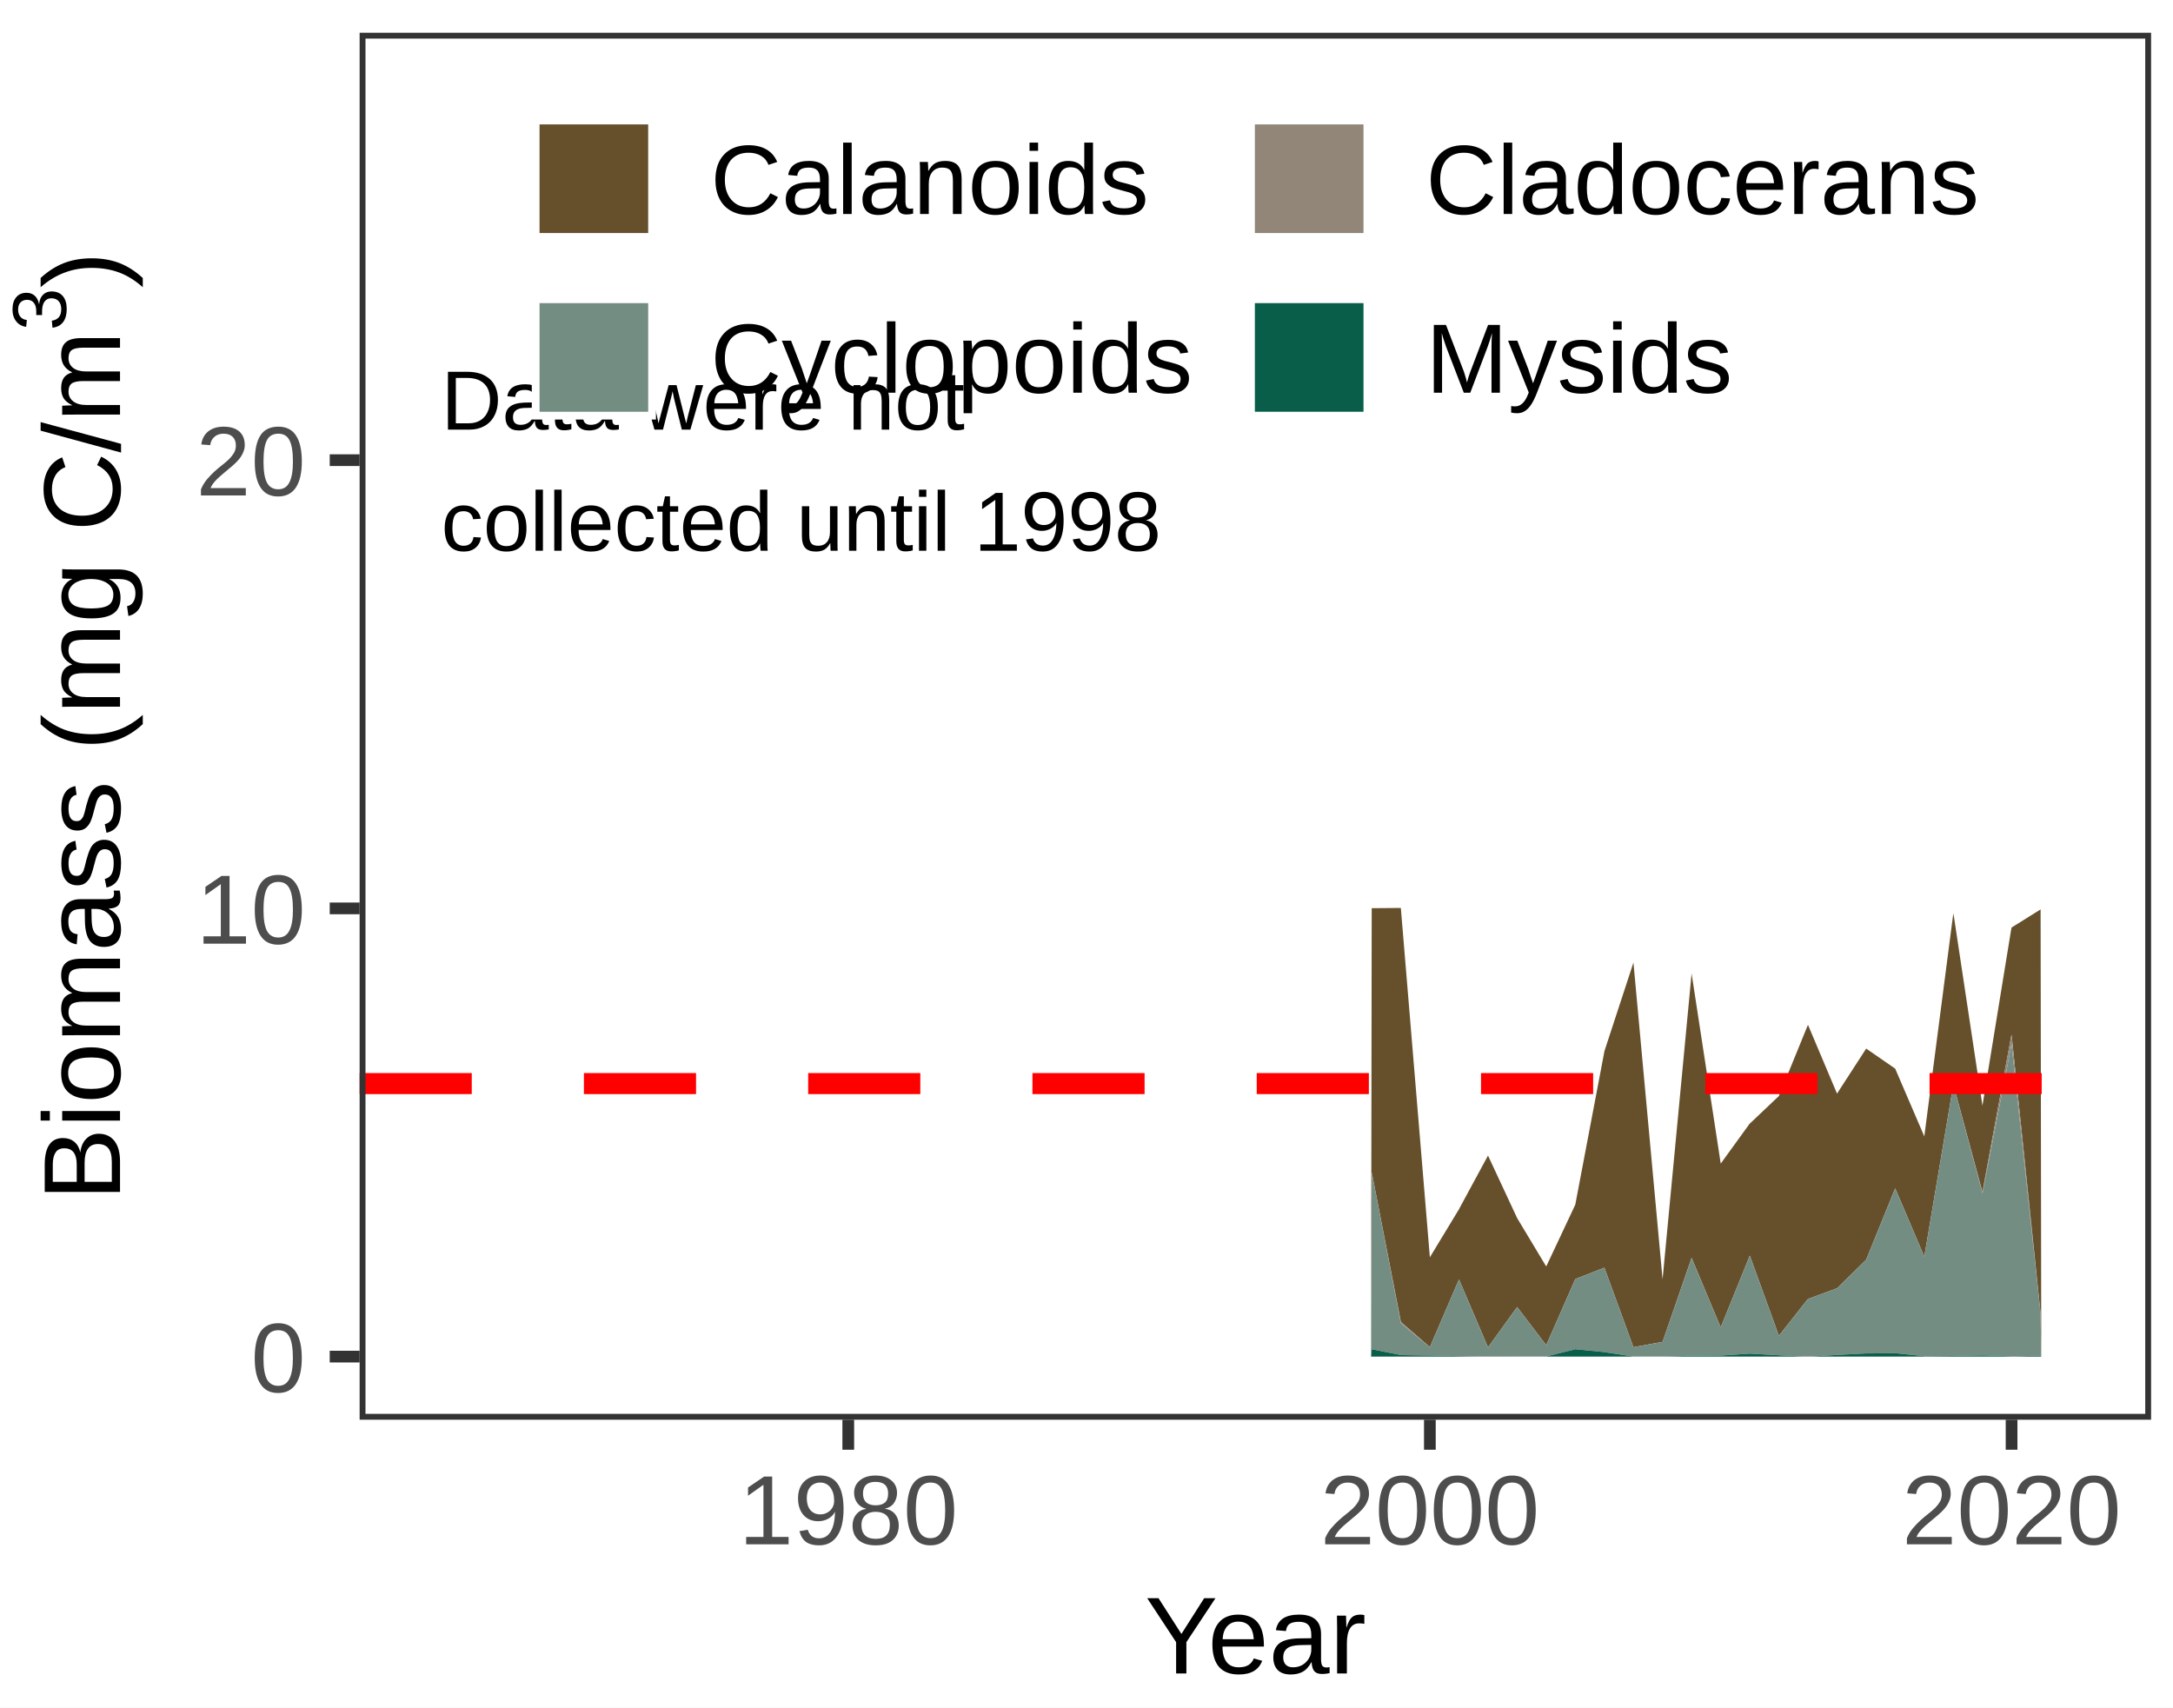
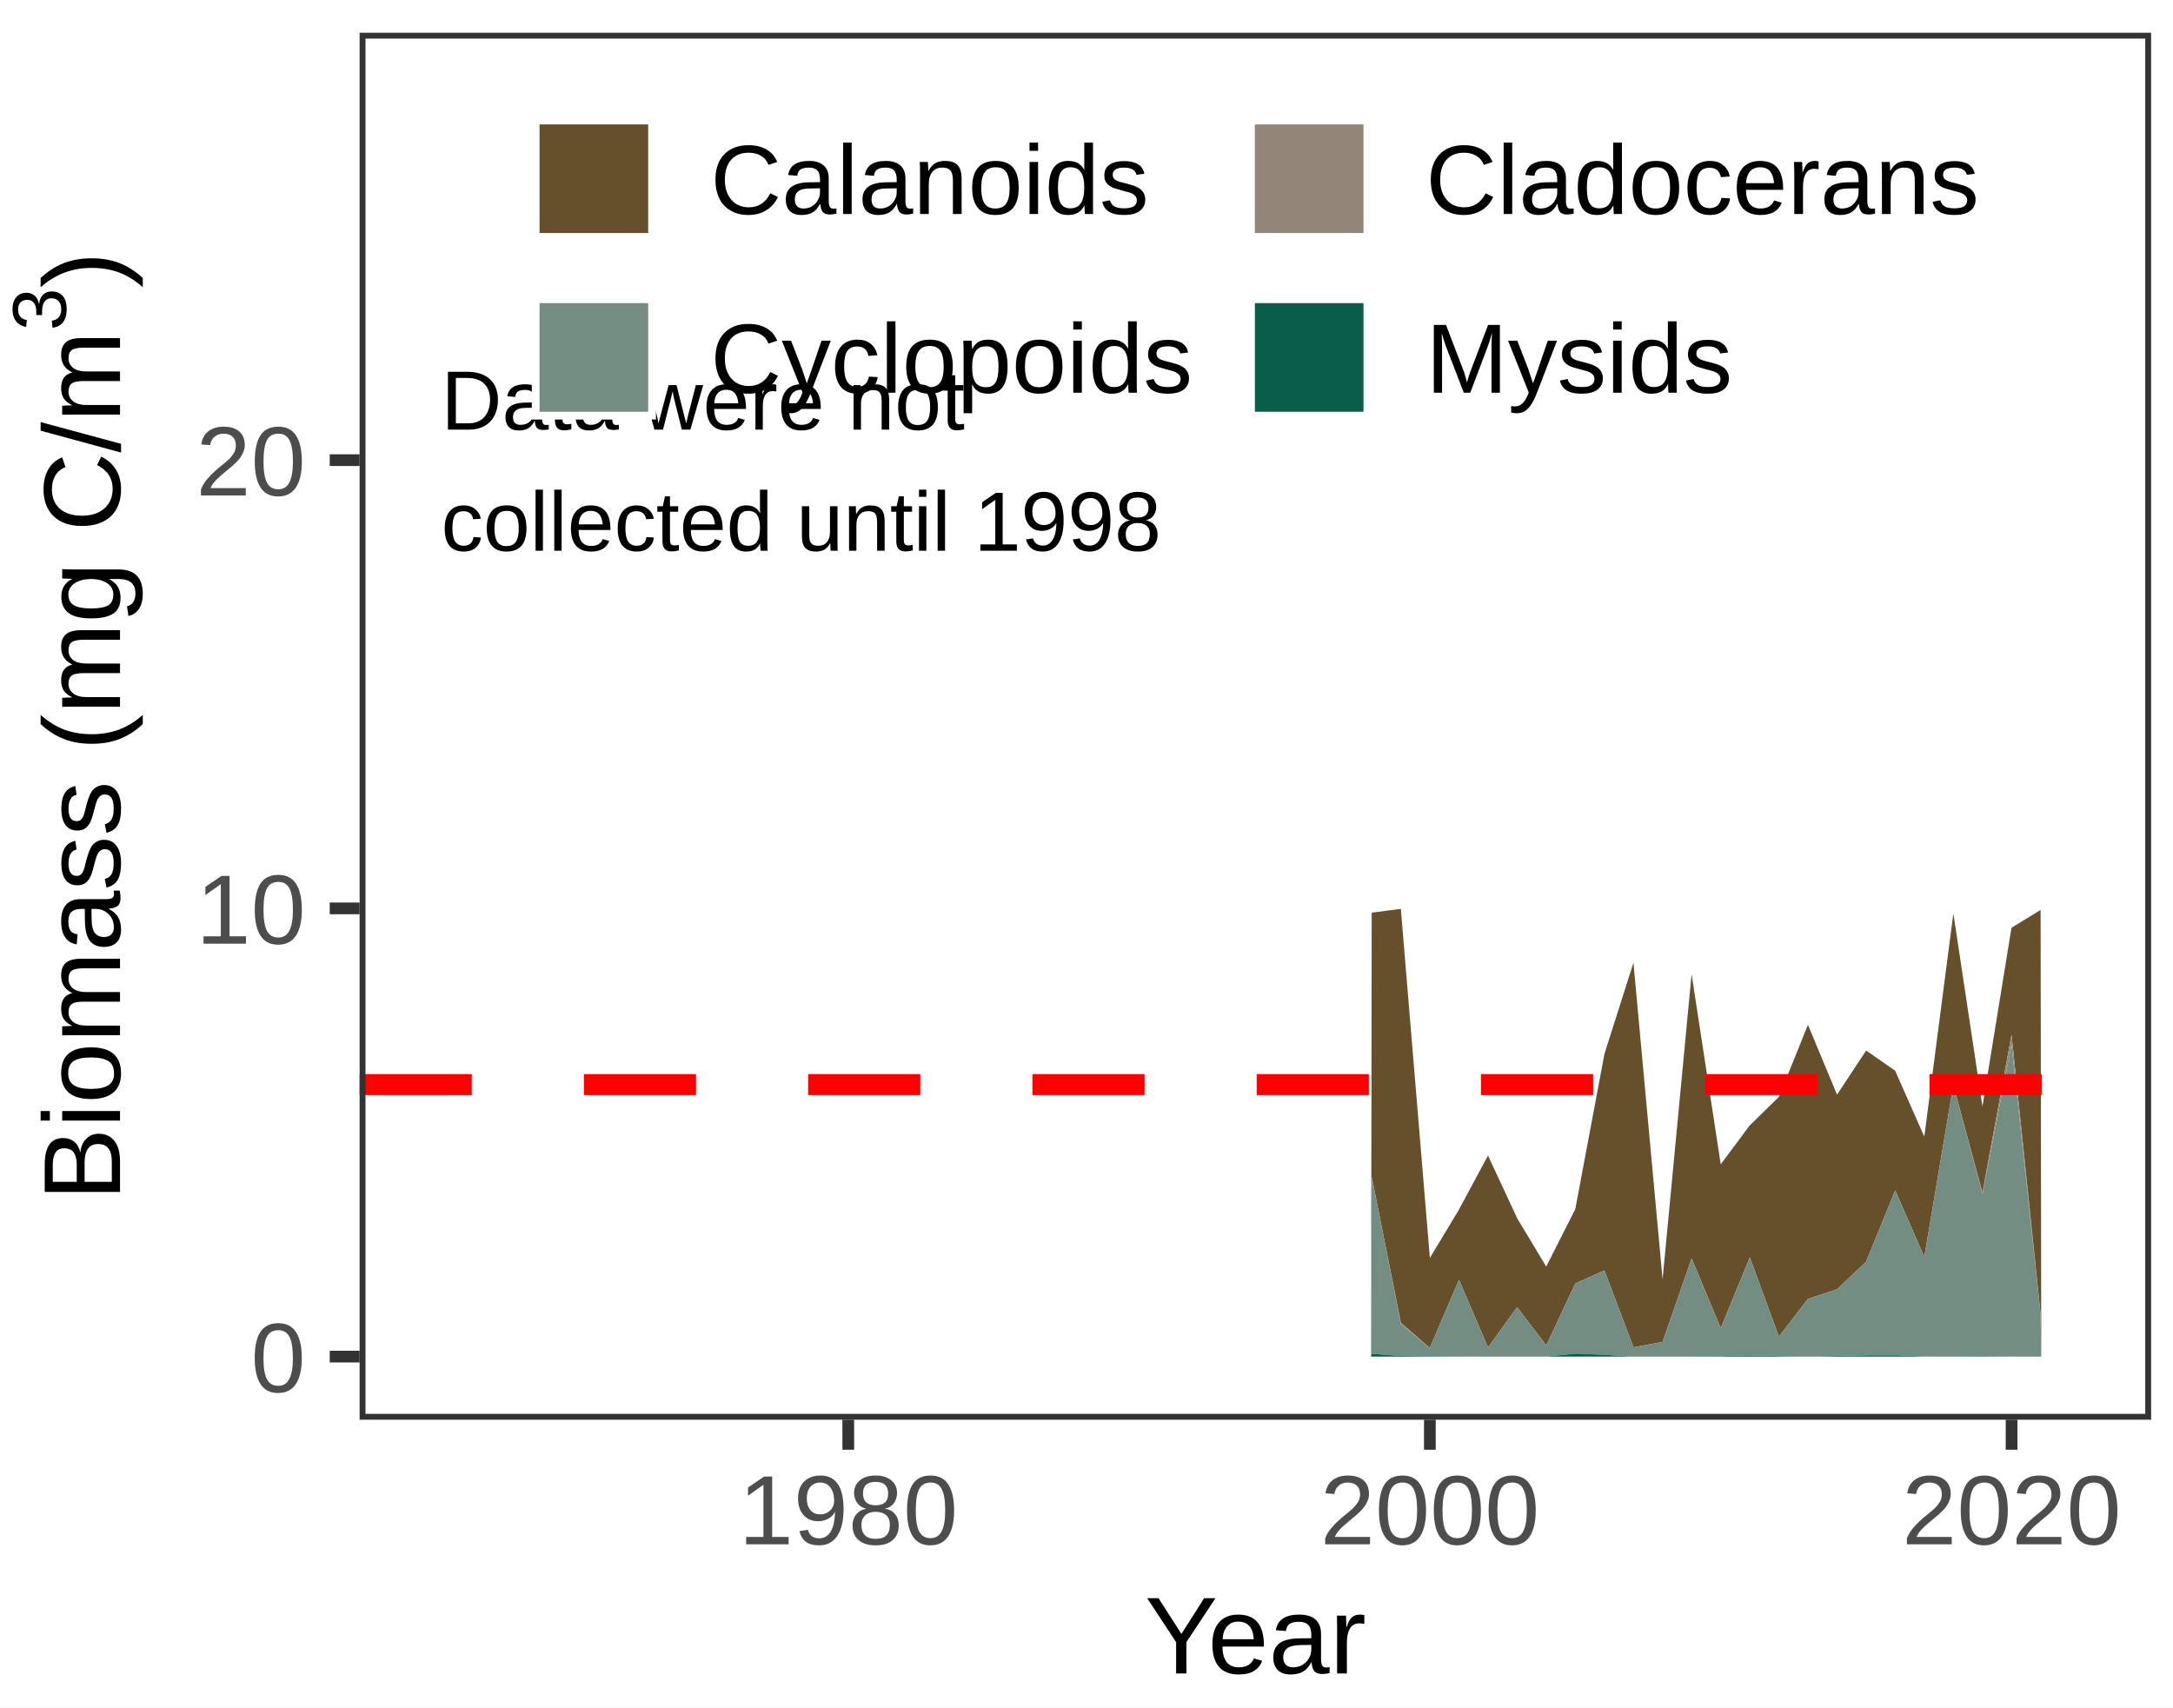
<svg xmlns="http://www.w3.org/2000/svg" class="svglite" width="198.43pt" height="155.91pt" viewBox="0 0 198.43 155.91">
  <defs>
    <style type="text/css">
    .svglite line, .svglite polyline, .svglite polygon, .svglite path, .svglite rect, .svglite circle {
      fill: none;
      stroke: #000000;
      stroke-linecap: round;
      stroke-linejoin: round;
      stroke-miterlimit: 10.00;
    }
    .svglite text {
      white-space: pre;
    }
  </style>
  </defs>
  <rect width="100%" height="100%" style="stroke: none; fill: #FFFFFF;" />
  <defs>
    <clipPath id="cpMC4wMHwxOTguNDN8MC4wMHwxNTUuOTE=">
      <rect x="0.00" y="0.00" width="198.43" height="155.91" />
    </clipPath>
  </defs>
  <g clip-path="url(#cpMC4wMHwxOTguNDN8MC4wMHwxNTUuOTE=)">
    <rect x="0.00" y="0.00" width="198.43" height="155.91" style="stroke-width: 1.07; stroke: #FFFFFF; fill: #FFFFFF;" />
  </g>
  <defs>
    <clipPath id="cpMzIuODR8MTk2LjQzfDIuOTl8MTI5LjY0">
      <rect x="32.84" y="2.99" width="163.59" height="126.65" />
    </clipPath>
  </defs>
  <g clip-path="url(#cpMzIuODR8MTk2LjQzfDIuOTl8MTI5LjY0)">
    <rect x="32.84" y="2.99" width="163.59" height="126.65" style="stroke-width: 1.07; stroke: none; fill: #FFFFFF;" />
-     <polygon points="125.26,82.93 125.32,82.93 127.86,82.91 127.92,82.91 127.98,83.64 130.51,114.08 130.57,114.81 130.63,114.71 133.17,110.52 133.23,110.42 133.29,110.30 135.82,105.63 135.88,105.52 135.94,105.65 138.48,111.10 138.54,111.23 138.60,111.33 141.13,115.54 141.20,115.64 141.26,115.51 143.79,110.13 143.85,110.00 143.91,109.68 146.45,96.31 146.51,95.99 146.57,95.80 149.10,88.08 149.16,87.90 149.22,88.56 151.76,116.17 151.82,116.83 151.88,116.19 154.41,89.53 154.47,88.89 154.53,89.29 157.07,105.86 157.13,106.26 157.19,106.17 159.72,102.68 159.78,102.60 159.85,102.54 162.38,100.14 162.44,100.09 162.50,99.94 165.03,93.74 165.10,93.59 165.16,93.73 167.69,99.72 167.75,99.87 167.81,99.77 170.35,95.85 170.41,95.75 170.47,95.79 173.00,97.54 173.06,97.58 173.12,97.72 175.66,103.63 175.72,103.77 175.78,103.30 178.31,83.86 178.37,83.40 178.44,83.80 180.97,100.56 181.03,100.97 181.09,100.59 183.62,85.07 183.69,84.69 183.75,84.66 186.28,83.08 186.34,83.04 186.40,123.88 186.34,119.96 186.28,119.37 183.75,95.06 183.69,94.48 183.62,94.81 181.09,108.53 181.03,108.86 180.97,108.64 178.44,99.28 178.37,99.05 178.31,99.41 175.78,114.39 175.72,114.76 175.66,114.61 173.12,108.65 173.06,108.51 173.00,108.66 170.47,114.88 170.41,115.03 170.35,115.09 167.81,117.58 167.75,117.64 167.69,117.66 165.16,118.59 165.10,118.61 165.03,118.69 162.50,121.90 162.44,121.98 162.38,121.81 159.85,114.83 159.78,114.66 159.72,114.81 157.19,121.06 157.13,121.21 157.07,121.07 154.53,115.01 154.47,114.86 154.41,115.04 151.88,122.35 151.82,122.53 151.76,122.54 149.22,123.01 149.16,123.02 149.10,122.86 146.57,115.93 146.51,115.76 146.45,115.78 143.91,116.77 143.85,116.79 143.79,116.93 141.26,122.69 141.20,122.83 141.13,122.75 138.60,119.43 138.54,119.35 138.48,119.43 135.94,122.95 135.88,123.04 135.82,122.89 133.29,116.97 133.23,116.83 133.17,116.97 130.63,122.87 130.57,123.02 130.51,122.96 127.98,120.76 127.92,120.71 127.86,120.39 125.32,107.35 125.26,107.04 125.20,123.88 " style="stroke-width: 0.00; stroke: none; stroke-linecap: butt; fill: #664F2B;" />
-     <polyline points="125.26,82.93 125.32,82.93 127.86,82.91 127.92,82.91 127.98,83.64 130.51,114.08 130.57,114.81 130.63,114.71 133.17,110.52 133.23,110.42 133.29,110.30 135.82,105.63 135.88,105.52 135.94,105.65 138.48,111.10 138.54,111.23 138.60,111.33 141.13,115.54 141.20,115.64 141.26,115.51 143.79,110.13 143.85,110.00 143.91,109.68 146.45,96.31 146.51,95.99 146.57,95.80 149.10,88.08 149.16,87.90 149.22,88.56 151.76,116.17 151.82,116.83 151.88,116.19 154.41,89.53 154.47,88.89 154.53,89.29 157.07,105.86 157.13,106.26 157.19,106.17 159.72,102.68 159.78,102.60 159.85,102.54 162.38,100.14 162.44,100.09 162.50,99.94 165.03,93.74 165.10,93.59 165.16,93.73 167.69,99.72 167.75,99.87 167.81,99.77 170.35,95.85 170.41,95.75 170.47,95.79 173.00,97.54 173.06,97.58 173.12,97.72 175.66,103.63 175.72,103.77 175.78,103.30 178.31,83.86 178.37,83.40 178.44,83.80 180.97,100.56 181.03,100.97 181.09,100.59 183.62,85.07 183.69,84.69 183.75,84.66 186.28,83.08 186.34,83.04 " style="stroke-width: 1.07; stroke: none; stroke-linecap: butt;" />
-     <polygon points="125.26,107.04 125.32,107.35 127.86,120.39 127.92,120.71 127.98,120.76 130.51,122.96 130.57,123.02 130.63,122.87 133.17,116.97 133.23,116.83 133.29,116.97 135.82,122.89 135.88,123.04 135.94,122.95 138.48,119.43 138.54,119.35 138.60,119.43 141.13,122.75 141.20,122.83 141.26,122.69 143.79,116.93 143.85,116.79 143.91,116.77 146.45,115.78 146.51,115.76 146.57,115.93 149.10,122.86 149.16,123.02 149.22,123.01 151.76,122.54 151.82,122.53 151.88,122.35 154.41,115.04 154.47,114.86 154.53,115.01 157.07,121.07 157.13,121.21 157.19,121.06 159.72,114.81 159.78,114.66 159.85,114.83 162.38,121.81 162.44,121.98 162.50,121.90 165.03,118.69 165.10,118.61 165.16,118.59 167.69,117.66 167.75,117.64 167.81,117.58 170.35,115.09 170.41,115.03 170.47,114.88 173.00,108.66 173.06,108.51 173.12,108.65 175.66,114.61 175.72,114.76 175.78,114.39 178.31,99.41 178.37,99.05 178.44,99.28 180.97,108.64 181.03,108.86 181.09,108.53 183.62,94.81 183.69,94.48 183.75,95.06 186.28,119.37 186.34,119.96 186.40,123.88 186.34,119.96 186.28,119.39 183.75,95.94 183.69,95.38 183.62,95.69 181.09,108.66 181.03,108.97 180.97,108.74 178.44,99.29 178.37,99.06 178.31,99.42 175.78,114.39 175.72,114.76 175.66,114.61 173.12,108.66 173.06,108.52 173.00,108.67 170.47,114.88 170.41,115.03 170.35,115.09 167.81,117.58 167.75,117.64 167.69,117.66 165.16,118.59 165.10,118.61 165.03,118.69 162.50,121.90 162.44,121.98 162.38,121.81 159.85,114.83 159.78,114.66 159.72,114.81 157.19,121.06 157.13,121.21 157.07,121.07 154.53,115.03 154.47,114.88 154.41,115.06 151.88,122.35 151.82,122.53 151.76,122.54 149.22,123.01 149.16,123.03 149.10,122.86 146.57,115.93 146.51,115.76 146.45,115.78 143.91,116.77 143.85,116.79 143.79,116.93 141.26,122.69 141.20,122.83 141.13,122.75 138.60,119.43 138.54,119.35 138.48,119.43 135.94,122.95 135.88,123.04 135.82,122.89 133.29,116.97 133.23,116.83 133.17,116.97 130.63,122.87 130.57,123.02 130.51,122.97 127.98,120.87 127.92,120.82 127.86,120.51 125.32,107.35 125.26,107.04 125.20,123.88 " style="stroke-width: 0.00; stroke: none; stroke-linecap: butt; fill: #928678;" />
-     <polyline points="125.26,107.04 125.32,107.35 127.86,120.39 127.92,120.71 127.98,120.76 130.51,122.96 130.57,123.02 130.63,122.87 133.17,116.97 133.23,116.83 133.29,116.97 135.82,122.89 135.88,123.04 135.94,122.95 138.48,119.43 138.54,119.35 138.60,119.43 141.13,122.75 141.20,122.83 141.26,122.69 143.79,116.93 143.85,116.79 143.91,116.77 146.45,115.78 146.51,115.76 146.57,115.93 149.10,122.86 149.16,123.02 149.22,123.01 151.76,122.54 151.82,122.53 151.88,122.35 154.41,115.04 154.47,114.86 154.53,115.01 157.07,121.07 157.13,121.21 157.19,121.06 159.72,114.81 159.78,114.66 159.85,114.83 162.38,121.81 162.44,121.98 162.50,121.90 165.03,118.69 165.10,118.61 165.16,118.59 167.69,117.66 167.75,117.64 167.81,117.58 170.35,115.09 170.41,115.03 170.47,114.88 173.00,108.66 173.06,108.51 173.12,108.65 175.66,114.61 175.72,114.76 175.78,114.39 178.31,99.41 178.37,99.05 178.44,99.28 180.97,108.64 181.03,108.86 181.09,108.53 183.62,94.81 183.69,94.48 183.75,95.06 186.28,119.37 186.34,119.96 " style="stroke-width: 1.07; stroke: none; stroke-linecap: butt;" />
-     <polygon points="125.26,107.04 125.32,107.35 127.86,120.51 127.92,120.82 127.98,120.87 130.51,122.97 130.57,123.02 130.63,122.87 133.17,116.97 133.23,116.83 133.29,116.97 135.82,122.89 135.88,123.04 135.94,122.95 138.48,119.43 138.54,119.35 138.60,119.43 141.13,122.75 141.20,122.83 141.26,122.69 143.79,116.93 143.85,116.79 143.91,116.77 146.45,115.78 146.51,115.76 146.57,115.93 149.10,122.86 149.16,123.03 149.22,123.01 151.76,122.54 151.82,122.53 151.88,122.35 154.41,115.06 154.47,114.88 154.53,115.03 157.07,121.07 157.13,121.21 157.19,121.06 159.72,114.81 159.78,114.66 159.85,114.83 162.38,121.81 162.44,121.98 162.50,121.90 165.03,118.69 165.10,118.61 165.16,118.59 167.69,117.66 167.75,117.64 167.81,117.58 170.35,115.09 170.41,115.03 170.47,114.88 173.00,108.67 173.06,108.52 173.12,108.66 175.66,114.61 175.72,114.76 175.78,114.39 178.31,99.42 178.37,99.06 178.44,99.29 180.97,108.74 181.03,108.97 181.09,108.66 183.62,95.69 183.69,95.38 183.75,95.94 186.28,119.39 186.34,119.96 186.40,123.88 186.34,123.80 186.28,123.80 183.75,123.85 183.69,123.85 183.62,123.84 181.09,123.77 181.03,123.77 180.97,123.77 178.44,123.82 178.37,123.82 178.31,123.82 175.78,123.84 175.72,123.84 175.66,123.83 173.12,123.57 173.06,123.57 173.00,123.57 170.47,123.59 170.41,123.59 170.35,123.59 167.81,123.72 167.75,123.73 167.69,123.73 165.16,123.88 165.10,123.88 165.03,123.88 162.50,123.76 162.44,123.76 162.38,123.75 159.85,123.61 159.78,123.61 159.72,123.61 157.19,123.78 157.13,123.78 157.07,123.78 154.53,123.80 154.47,123.80 154.41,123.80 151.88,123.87 151.82,123.87 151.76,123.87 149.22,123.87 149.16,123.87 149.10,123.86 146.57,123.48 146.51,123.47 146.45,123.46 143.91,123.21 143.85,123.20 143.79,123.22 141.26,123.85 141.20,123.87 141.13,123.87 138.60,123.87 138.54,123.87 138.48,123.87 135.94,123.88 135.88,123.88 135.82,123.88 133.29,123.83 133.23,123.83 133.17,123.83 130.63,123.78 130.57,123.78 130.51,123.78 127.98,123.74 127.92,123.73 127.86,123.72 125.32,123.22 125.26,123.21 125.20,123.88 " style="stroke-width: 0.00; stroke: none; stroke-linecap: butt; fill: #748D83;" />
-     <polyline points="125.26,107.04 125.32,107.35 127.86,120.51 127.92,120.82 127.98,120.87 130.51,122.97 130.57,123.02 130.63,122.87 133.17,116.97 133.23,116.83 133.29,116.97 135.82,122.89 135.88,123.04 135.94,122.95 138.48,119.43 138.54,119.35 138.60,119.43 141.13,122.75 141.20,122.83 141.26,122.69 143.79,116.93 143.85,116.79 143.91,116.77 146.45,115.78 146.51,115.76 146.57,115.93 149.10,122.86 149.16,123.03 149.22,123.01 151.76,122.54 151.82,122.53 151.88,122.35 154.41,115.06 154.47,114.88 154.53,115.03 157.07,121.07 157.13,121.21 157.19,121.06 159.72,114.81 159.78,114.66 159.85,114.83 162.38,121.81 162.44,121.98 162.50,121.90 165.03,118.69 165.10,118.61 165.16,118.59 167.69,117.66 167.75,117.64 167.81,117.58 170.35,115.09 170.41,115.03 170.47,114.88 173.00,108.67 173.06,108.52 173.12,108.66 175.66,114.61 175.72,114.76 175.78,114.39 178.31,99.42 178.37,99.06 178.44,99.29 180.97,108.74 181.03,108.97 181.09,108.66 183.62,95.69 183.69,95.38 183.75,95.94 186.28,119.39 186.34,119.96 " style="stroke-width: 1.07; stroke: none; stroke-linecap: butt;" />
-     <polygon points="125.26,123.21 125.32,123.22 127.86,123.72 127.92,123.73 127.98,123.74 130.51,123.78 130.57,123.78 130.63,123.78 133.17,123.83 133.23,123.83 133.29,123.83 135.82,123.88 135.88,123.88 135.94,123.88 138.48,123.87 138.54,123.87 138.60,123.87 141.13,123.87 141.20,123.87 141.26,123.85 143.79,123.22 143.85,123.20 143.91,123.21 146.45,123.46 146.51,123.47 146.57,123.48 149.10,123.86 149.16,123.87 149.22,123.87 151.76,123.87 151.82,123.87 151.88,123.87 154.41,123.80 154.47,123.80 154.53,123.80 157.07,123.78 157.13,123.78 157.19,123.78 159.72,123.61 159.78,123.61 159.85,123.61 162.38,123.75 162.44,123.76 162.50,123.76 165.03,123.88 165.10,123.88 165.16,123.88 167.69,123.73 167.75,123.73 167.81,123.72 170.35,123.59 170.41,123.59 170.47,123.59 173.00,123.57 173.06,123.57 173.12,123.57 175.66,123.83 175.72,123.84 175.78,123.84 178.31,123.82 178.37,123.82 178.44,123.82 180.97,123.77 181.03,123.77 181.09,123.77 183.62,123.84 183.69,123.85 183.75,123.85 186.28,123.80 186.34,123.80 186.40,123.88 186.34,123.88 186.28,123.88 183.75,123.88 183.69,123.88 183.62,123.88 181.09,123.88 181.03,123.88 180.97,123.88 178.44,123.88 178.37,123.88 178.31,123.88 175.78,123.88 175.72,123.88 175.66,123.88 173.12,123.88 173.06,123.88 173.00,123.88 170.47,123.88 170.41,123.88 170.35,123.88 167.81,123.88 167.75,123.88 167.69,123.88 165.16,123.88 165.10,123.88 165.03,123.88 162.50,123.88 162.44,123.88 162.38,123.88 159.85,123.88 159.78,123.88 159.72,123.88 157.19,123.88 157.13,123.88 157.07,123.88 154.53,123.88 154.47,123.88 154.41,123.88 151.88,123.88 151.82,123.88 151.76,123.88 149.22,123.88 149.16,123.88 149.10,123.88 146.57,123.88 146.51,123.88 146.45,123.88 143.91,123.88 143.85,123.88 143.79,123.88 141.26,123.88 141.20,123.88 141.13,123.88 138.60,123.88 138.54,123.88 138.48,123.88 135.94,123.88 135.88,123.88 135.82,123.88 133.29,123.88 133.23,123.88 133.17,123.88 130.63,123.88 130.57,123.88 130.51,123.88 127.98,123.88 127.92,123.88 127.86,123.88 125.32,123.88 125.26,123.88 125.20,123.88 " style="stroke-width: 0.00; stroke: none; stroke-linecap: butt; fill: #095E49;" />
-     <polyline points="125.26,123.21 125.32,123.22 127.86,123.72 127.92,123.73 127.98,123.74 130.51,123.78 130.57,123.78 130.63,123.78 133.17,123.83 133.23,123.83 133.29,123.83 135.82,123.88 135.88,123.88 135.94,123.88 138.48,123.87 138.54,123.87 138.60,123.87 141.13,123.87 141.20,123.87 141.26,123.85 143.79,123.22 143.85,123.20 143.91,123.21 146.45,123.46 146.51,123.47 146.57,123.48 149.10,123.86 149.16,123.87 149.22,123.87 151.76,123.87 151.82,123.87 151.88,123.87 154.41,123.80 154.47,123.80 154.53,123.80 157.07,123.78 157.13,123.78 157.19,123.78 159.72,123.61 159.78,123.61 159.85,123.61 162.38,123.75 162.44,123.76 162.50,123.76 165.03,123.88 165.10,123.88 165.16,123.88 167.69,123.73 167.75,123.73 167.81,123.72 170.35,123.59 170.41,123.59 170.47,123.59 173.00,123.57 173.06,123.57 173.12,123.57 175.66,123.83 175.72,123.84 175.78,123.84 178.31,123.82 178.37,123.82 178.44,123.82 180.97,123.77 181.03,123.77 181.09,123.77 183.62,123.84 183.69,123.85 183.75,123.85 186.28,123.80 186.34,123.80 " style="stroke-width: 1.07; stroke: none; stroke-linecap: butt;" />
-     <line x1="32.84" y1="98.95" x2="196.43" y2="98.95" style="stroke-width: 1.92; stroke: #FF0000; stroke-dasharray: 10.24,10.24; stroke-linecap: butt;" />
+     <polygon points="125.26,83.34 125.32,83.33 127.86,83.00 127.92,83.00 127.98,83.73 130.51,114.14 130.57,114.88 130.63,114.77 133.17,110.55 133.23,110.45 133.29,110.33 135.82,105.63 135.88,105.52 135.94,105.65 138.48,111.11 138.54,111.24 138.60,111.34 141.13,115.55 141.20,115.65 141.26,115.53 143.79,110.53 143.85,110.41 143.91,110.09 146.45,96.57 146.51,96.24 146.57,96.05 149.10,88.10 149.16,87.90 149.22,88.57 151.76,116.17 151.82,116.84 151.88,116.20 154.41,89.58 154.47,88.94 154.53,89.34 157.07,105.92 157.13,106.32 157.19,106.24 159.72,102.84 159.78,102.76 159.85,102.70 162.38,100.22 162.44,100.16 162.50,100.01 165.03,93.74 165.10,93.59 165.16,93.74 167.69,99.81 167.75,99.96 167.81,99.87 170.35,96.02 170.41,95.93 170.47,95.97 173.00,97.73 173.06,97.77 173.12,97.91 175.66,103.66 175.72,103.79 175.78,103.33 178.31,83.90 178.37,83.43 178.44,83.84 180.97,100.63 181.03,101.04 181.09,100.66 183.62,85.09 183.69,84.72 183.75,84.68 186.28,83.13 186.34,83.10 186.40,123.88 186.34,120.01 186.28,119.42 183.75,95.09 183.69,94.50 183.62,94.83 181.09,108.60 181.03,108.93 180.97,108.71 178.44,99.32 178.37,99.09 178.31,99.45 175.78,114.42 175.72,114.78 175.66,114.64 173.12,108.84 173.06,108.70 173.00,108.85 170.47,115.06 170.41,115.21 170.35,115.27 167.81,117.67 167.75,117.73 167.69,117.75 165.16,118.59 165.10,118.61 165.03,118.69 162.50,121.98 162.44,122.05 162.38,121.89 159.85,114.99 159.78,114.83 159.72,114.98 157.19,121.13 157.13,121.28 157.07,121.13 154.53,115.06 154.47,114.91 154.41,115.09 151.88,122.36 151.82,122.54 151.76,122.55 149.22,123.02 149.16,123.03 149.10,122.87 146.57,116.17 146.51,116.01 146.45,116.04 143.91,117.17 143.85,117.20 143.79,117.33 141.26,122.72 141.20,122.84 141.13,122.76 138.60,119.44 138.54,119.36 138.48,119.44 135.94,122.95 135.88,123.04 135.82,122.90 133.29,117.00 133.23,116.86 133.17,117.00 130.63,122.93 130.57,123.08 130.51,123.03 127.98,120.85 127.92,120.80 127.86,120.49 125.32,107.75 125.26,107.44 125.20,123.88 " style="stroke-width: 0.00; stroke: none; stroke-linecap: butt; fill: #664F2B;" />
+     <polyline points="125.26,83.34 125.32,83.33 127.86,83.00 127.92,83.00 127.98,83.73 130.51,114.14 130.57,114.88 130.63,114.77 133.17,110.55 133.23,110.45 133.29,110.33 135.82,105.63 135.88,105.52 135.94,105.65 138.48,111.11 138.54,111.24 138.60,111.34 141.13,115.55 141.20,115.65 141.26,115.53 143.79,110.53 143.85,110.41 143.91,110.09 146.45,96.57 146.51,96.24 146.57,96.05 149.10,88.10 149.16,87.90 149.22,88.57 151.76,116.17 151.82,116.84 151.88,116.20 154.41,89.58 154.47,88.94 154.53,89.34 157.07,105.92 157.13,106.32 157.19,106.24 159.72,102.84 159.78,102.76 159.85,102.70 162.38,100.22 162.44,100.16 162.50,100.01 165.03,93.74 165.10,93.59 165.16,93.74 167.69,99.81 167.75,99.96 167.81,99.87 170.35,96.02 170.41,95.93 170.47,95.97 173.00,97.73 173.06,97.77 173.12,97.91 175.66,103.66 175.72,103.79 175.78,103.33 178.31,83.90 178.37,83.43 178.44,83.84 180.97,100.63 181.03,101.04 181.09,100.66 183.62,85.09 183.69,84.72 183.75,84.68 186.28,83.13 186.34,83.10 " style="stroke-width: 1.07; stroke: none; stroke-linecap: butt;" />
+     <polygon points="125.26,107.44 125.32,107.75 127.86,120.49 127.92,120.80 127.98,120.85 130.51,123.03 130.57,123.08 130.63,122.93 133.17,117.00 133.23,116.86 133.29,117.00 135.82,122.90 135.88,123.04 135.94,122.95 138.48,119.44 138.54,119.36 138.60,119.44 141.13,122.76 141.20,122.84 141.26,122.72 143.79,117.33 143.85,117.20 143.91,117.17 146.45,116.04 146.51,116.01 146.57,116.17 149.10,122.87 149.16,123.03 149.22,123.02 151.76,122.55 151.82,122.54 151.88,122.36 154.41,115.09 154.47,114.91 154.53,115.06 157.07,121.13 157.13,121.28 157.19,121.13 159.72,114.98 159.78,114.83 159.85,114.99 162.38,121.89 162.44,122.05 162.50,121.98 165.03,118.69 165.10,118.61 165.16,118.59 167.69,117.75 167.75,117.73 167.81,117.67 170.35,115.27 170.41,115.21 170.47,115.06 173.00,108.85 173.06,108.70 173.12,108.84 175.66,114.64 175.72,114.78 175.78,114.42 178.31,99.45 178.37,99.09 178.44,99.32 180.97,108.71 181.03,108.93 181.09,108.60 183.62,94.83 183.69,94.50 183.75,95.09 186.28,119.42 186.34,120.01 186.40,123.88 186.34,120.01 186.28,119.44 183.75,95.96 183.69,95.40 183.62,95.71 181.09,108.72 181.03,109.04 180.97,108.81 178.44,99.33 178.37,99.10 178.31,99.46 175.78,114.42 175.72,114.78 175.66,114.64 173.12,108.85 173.06,108.71 173.00,108.86 170.47,115.06 170.41,115.21 170.35,115.27 167.81,117.67 167.75,117.73 167.69,117.75 165.16,118.59 165.10,118.61 165.03,118.69 162.50,121.98 162.44,122.05 162.38,121.89 159.85,114.99 159.78,114.83 159.72,114.98 157.19,121.13 157.13,121.28 157.07,121.13 154.53,115.08 154.47,114.93 154.41,115.11 151.88,122.36 151.82,122.54 151.76,122.55 149.22,123.02 149.16,123.03 149.10,122.87 146.57,116.17 146.51,116.01 146.45,116.04 143.91,117.17 143.85,117.20 143.79,117.33 141.26,122.72 141.20,122.84 141.13,122.76 138.60,119.44 138.54,119.36 138.48,119.44 135.94,122.95 135.88,123.04 135.82,122.90 133.29,117.00 133.23,116.86 133.17,117.00 130.63,122.93 130.57,123.08 130.51,123.03 127.98,120.96 127.92,120.91 127.86,120.60 125.32,107.75 125.26,107.44 125.20,123.88 " style="stroke-width: 0.00; stroke: none; stroke-linecap: butt; fill: #928678;" />
+     <polyline points="125.26,107.44 125.32,107.75 127.86,120.49 127.92,120.80 127.98,120.85 130.51,123.03 130.57,123.08 130.63,122.93 133.17,117.00 133.23,116.86 133.29,117.00 135.82,122.90 135.88,123.04 135.94,122.95 138.48,119.44 138.54,119.36 138.60,119.44 141.13,122.76 141.20,122.84 141.26,122.72 143.79,117.33 143.85,117.20 143.91,117.17 146.45,116.04 146.51,116.01 146.57,116.17 149.10,122.87 149.16,123.03 149.22,123.02 151.76,122.55 151.82,122.54 151.88,122.36 154.41,115.09 154.47,114.91 154.53,115.06 157.07,121.13 157.13,121.28 157.19,121.13 159.72,114.98 159.78,114.83 159.85,114.99 162.38,121.89 162.44,122.05 162.50,121.98 165.03,118.69 165.10,118.61 165.16,118.59 167.69,117.75 167.75,117.73 167.81,117.67 170.35,115.27 170.41,115.21 170.47,115.06 173.00,108.85 173.06,108.70 173.12,108.84 175.66,114.64 175.72,114.78 175.78,114.42 178.31,99.45 178.37,99.09 178.44,99.32 180.97,108.71 181.03,108.93 181.09,108.60 183.62,94.83 183.69,94.50 183.75,95.09 186.28,119.42 186.34,120.01 " style="stroke-width: 1.07; stroke: none; stroke-linecap: butt;" />
+     <polygon points="125.26,107.44 125.32,107.75 127.86,120.60 127.92,120.91 127.98,120.96 130.51,123.03 130.57,123.08 130.63,122.93 133.17,117.00 133.23,116.86 133.29,117.00 135.82,122.90 135.88,123.04 135.94,122.95 138.48,119.44 138.54,119.36 138.60,119.44 141.13,122.76 141.20,122.84 141.26,122.72 143.79,117.33 143.85,117.20 143.91,117.17 146.45,116.04 146.51,116.01 146.57,116.17 149.10,122.87 149.16,123.03 149.22,123.02 151.76,122.55 151.82,122.54 151.88,122.36 154.41,115.11 154.47,114.93 154.53,115.08 157.07,121.13 157.13,121.28 157.19,121.13 159.72,114.98 159.78,114.83 159.85,114.99 162.38,121.89 162.44,122.05 162.50,121.98 165.03,118.69 165.10,118.61 165.16,118.59 167.69,117.75 167.75,117.73 167.81,117.67 170.35,115.27 170.41,115.21 170.47,115.06 173.00,108.86 173.06,108.71 173.12,108.85 175.66,114.64 175.72,114.78 175.78,114.42 178.31,99.46 178.37,99.10 178.44,99.33 180.97,108.81 181.03,109.04 181.09,108.72 183.62,95.71 183.69,95.40 183.75,95.96 186.28,119.44 186.34,120.01 186.40,123.88 186.34,123.85 186.28,123.85 183.75,123.87 183.69,123.87 183.62,123.87 181.09,123.84 181.03,123.84 180.97,123.84 178.44,123.86 178.37,123.86 178.31,123.86 175.78,123.87 175.72,123.87 175.66,123.86 173.12,123.76 173.06,123.76 173.00,123.76 170.47,123.76 170.41,123.77 170.35,123.77 167.81,123.82 167.75,123.82 167.69,123.82 165.16,123.88 165.10,123.88 165.03,123.88 162.50,123.83 162.44,123.83 162.38,123.83 159.85,123.78 159.78,123.77 159.72,123.78 157.19,123.84 157.13,123.84 157.07,123.84 154.53,123.85 154.47,123.85 154.41,123.85 151.88,123.88 151.82,123.88 151.76,123.88 149.22,123.88 149.16,123.88 149.10,123.88 146.57,123.72 146.51,123.72 146.45,123.71 143.91,123.61 143.85,123.61 143.79,123.62 141.26,123.87 141.20,123.88 141.13,123.88 138.60,123.88 138.54,123.88 138.48,123.88 135.94,123.88 135.88,123.88 135.82,123.88 133.29,123.86 133.23,123.86 133.17,123.86 130.63,123.84 130.57,123.84 130.51,123.84 127.98,123.82 127.92,123.82 127.86,123.82 125.32,123.62 125.26,123.61 125.20,123.88 " style="stroke-width: 0.00; stroke: none; stroke-linecap: butt; fill: #748D83;" />
+     <polyline points="125.26,107.44 125.32,107.75 127.86,120.60 127.92,120.91 127.98,120.96 130.51,123.03 130.57,123.08 130.63,122.93 133.17,117.00 133.23,116.86 133.29,117.00 135.82,122.90 135.88,123.04 135.94,122.95 138.48,119.44 138.54,119.36 138.60,119.44 141.13,122.76 141.20,122.84 141.26,122.72 143.79,117.33 143.85,117.20 143.91,117.17 146.45,116.04 146.51,116.01 146.57,116.17 149.10,122.87 149.16,123.03 149.22,123.02 151.76,122.55 151.82,122.54 151.88,122.36 154.41,115.11 154.47,114.93 154.53,115.08 157.07,121.13 157.13,121.28 157.19,121.13 159.72,114.98 159.78,114.83 159.85,114.99 162.38,121.89 162.44,122.05 162.50,121.98 165.03,118.69 165.10,118.61 165.16,118.59 167.69,117.75 167.75,117.73 167.81,117.67 170.35,115.27 170.41,115.21 170.47,115.06 173.00,108.86 173.06,108.71 173.12,108.85 175.66,114.64 175.72,114.78 175.78,114.42 178.31,99.46 178.37,99.10 178.44,99.33 180.97,108.81 181.03,109.04 181.09,108.72 183.62,95.71 183.69,95.40 183.75,95.96 186.28,119.44 186.34,120.01 " style="stroke-width: 1.07; stroke: none; stroke-linecap: butt;" />
+     <polygon points="125.26,123.61 125.32,123.62 127.86,123.82 127.92,123.82 127.98,123.82 130.51,123.84 130.57,123.84 130.63,123.84 133.17,123.86 133.23,123.86 133.29,123.86 135.82,123.88 135.88,123.88 135.94,123.88 138.48,123.88 138.54,123.88 138.60,123.88 141.13,123.88 141.20,123.88 141.26,123.87 143.79,123.62 143.85,123.61 143.91,123.61 146.45,123.71 146.51,123.72 146.57,123.72 149.10,123.88 149.16,123.88 149.22,123.88 151.76,123.88 151.82,123.88 151.88,123.88 154.41,123.85 154.47,123.85 154.53,123.85 157.07,123.84 157.13,123.84 157.19,123.84 159.72,123.78 159.78,123.77 159.85,123.78 162.38,123.83 162.44,123.83 162.50,123.83 165.03,123.88 165.10,123.88 165.16,123.88 167.69,123.82 167.75,123.82 167.81,123.82 170.35,123.77 170.41,123.77 170.47,123.76 173.00,123.76 173.06,123.76 173.12,123.76 175.66,123.86 175.72,123.87 175.78,123.87 178.31,123.86 178.37,123.86 178.44,123.86 180.97,123.84 181.03,123.84 181.09,123.84 183.62,123.87 183.69,123.87 183.75,123.87 186.28,123.85 186.34,123.85 186.40,123.88 186.34,123.88 186.28,123.88 183.75,123.88 183.69,123.88 183.62,123.88 181.09,123.88 181.03,123.88 180.97,123.88 178.44,123.88 178.37,123.88 178.31,123.88 175.78,123.88 175.72,123.88 175.66,123.88 173.12,123.88 173.06,123.88 173.00,123.88 170.47,123.88 170.41,123.88 170.35,123.88 167.81,123.88 167.75,123.88 167.69,123.88 165.16,123.88 165.10,123.88 165.03,123.88 162.50,123.88 162.44,123.88 162.38,123.88 159.85,123.88 159.78,123.88 159.72,123.88 157.19,123.88 157.13,123.88 157.07,123.88 154.53,123.88 154.47,123.88 154.41,123.88 151.88,123.88 151.82,123.88 151.76,123.88 149.22,123.88 149.16,123.88 149.10,123.88 146.57,123.88 146.51,123.88 146.45,123.88 143.91,123.88 143.85,123.88 143.79,123.88 141.26,123.88 141.20,123.88 141.13,123.88 138.60,123.88 138.54,123.88 138.48,123.88 135.94,123.88 135.88,123.88 135.82,123.88 133.29,123.88 133.23,123.88 133.17,123.88 130.63,123.88 130.57,123.88 130.51,123.88 127.98,123.88 127.92,123.88 127.86,123.88 125.32,123.88 125.26,123.88 125.20,123.88 " style="stroke-width: 0.00; stroke: none; stroke-linecap: butt; fill: #095E49;" />
+     <polyline points="125.26,123.61 125.32,123.62 127.86,123.82 127.92,123.82 127.98,123.82 130.51,123.84 130.57,123.84 130.63,123.84 133.17,123.86 133.23,123.86 133.29,123.86 135.82,123.88 135.88,123.88 135.94,123.88 138.48,123.88 138.54,123.88 138.60,123.88 141.13,123.88 141.20,123.88 141.26,123.87 143.79,123.62 143.85,123.61 143.91,123.61 146.45,123.71 146.51,123.72 146.57,123.72 149.10,123.88 149.16,123.88 149.22,123.88 151.76,123.88 151.82,123.88 151.88,123.88 154.41,123.85 154.47,123.85 154.53,123.85 157.07,123.84 157.13,123.84 157.19,123.84 159.72,123.78 159.78,123.77 159.85,123.78 162.38,123.83 162.44,123.83 162.50,123.83 165.03,123.88 165.10,123.88 165.16,123.88 167.69,123.82 167.75,123.82 167.81,123.82 170.35,123.77 170.41,123.77 170.47,123.76 173.00,123.76 173.06,123.76 173.12,123.76 175.66,123.86 175.72,123.87 175.78,123.87 178.31,123.86 178.37,123.86 178.44,123.86 180.97,123.84 181.03,123.84 181.09,123.84 183.62,123.87 183.69,123.87 183.75,123.87 186.28,123.85 186.34,123.85 " style="stroke-width: 1.07; stroke: none; stroke-linecap: butt;" />
+     <line x1="32.84" y1="99.04" x2="196.43" y2="99.04" style="stroke-width: 1.92; stroke: #FF0000; stroke-dasharray: 10.24,10.24; stroke-linecap: butt;" />
    <text x="40.28" y="39.23" style="font-size: 7.68px; font-family: &quot;Arial&quot;;" textLength="49.92px" lengthAdjust="spacingAndGlyphs">Data were not </text>
    <text x="40.28" y="50.29" style="font-size: 7.68px; font-family: &quot;Arial&quot;;" textLength="67.85px" lengthAdjust="spacingAndGlyphs"> collected until 1998</text>
    <rect x="32.84" y="2.99" width="163.59" height="126.65" style="stroke-width: 1.07; stroke: #333333;" />
  </g>
  <g clip-path="url(#cpMC4wMHwxOTguNDN8MC4wMHwxNTUuOTE=)">
    <text x="27.91" y="127.11" text-anchor="end" style="font-size: 9.00px;fill: #4D4D4D; font-family: &quot;Arial&quot;;" textLength="5.00px" lengthAdjust="spacingAndGlyphs">0</text>
    <text x="27.91" y="86.17" text-anchor="end" style="font-size: 9.00px;fill: #4D4D4D; font-family: &quot;Arial&quot;;" textLength="10.01px" lengthAdjust="spacingAndGlyphs">10</text>
    <text x="27.91" y="45.24" text-anchor="end" style="font-size: 9.00px;fill: #4D4D4D; font-family: &quot;Arial&quot;;" textLength="10.01px" lengthAdjust="spacingAndGlyphs">20</text>
    <polyline points="30.11,123.88 32.84,123.88 " style="stroke-width: 1.07; stroke: #333333; stroke-linecap: butt;" />
    <polyline points="30.11,82.95 32.84,82.95 " style="stroke-width: 1.07; stroke: #333333; stroke-linecap: butt;" />
    <polyline points="30.11,42.02 32.84,42.02 " style="stroke-width: 1.07; stroke: #333333; stroke-linecap: butt;" />
    <polyline points="77.46,132.38 77.46,129.64 " style="stroke-width: 1.07; stroke: #333333; stroke-linecap: butt;" />
    <polyline points="130.57,132.38 130.57,129.64 " style="stroke-width: 1.07; stroke: #333333; stroke-linecap: butt;" />
    <polyline points="183.69,132.38 183.69,129.64 " style="stroke-width: 1.07; stroke: #333333; stroke-linecap: butt;" />
    <text x="77.46" y="141.02" text-anchor="middle" style="font-size: 9.00px;fill: #4D4D4D; font-family: &quot;Arial&quot;;" textLength="20.02px" lengthAdjust="spacingAndGlyphs">1980</text>
    <text x="130.57" y="141.02" text-anchor="middle" style="font-size: 9.00px;fill: #4D4D4D; font-family: &quot;Arial&quot;;" textLength="20.02px" lengthAdjust="spacingAndGlyphs">2000</text>
    <text x="183.69" y="141.02" text-anchor="middle" style="font-size: 9.00px;fill: #4D4D4D; font-family: &quot;Arial&quot;;" textLength="20.02px" lengthAdjust="spacingAndGlyphs">2020</text>
    <text x="114.64" y="152.81" text-anchor="middle" style="font-size: 10.00px; font-family: &quot;Arial&quot;;" textLength="20.22px" lengthAdjust="spacingAndGlyphs">Year</text>
    <text transform="translate(10.96,109.67) rotate(-90)" style="font-size: 10.00px; font-family: &quot;Arial&quot;;" textLength="79.48px" lengthAdjust="spacingAndGlyphs">Biomass (mg C/m</text>
    <text transform="translate(6.03,30.19) rotate(-90)" style="font-size: 7.00px; font-family: &quot;Arial&quot;;" textLength="3.90px" lengthAdjust="spacingAndGlyphs">3</text>
    <text transform="translate(10.96,26.29) rotate(-90)" style="font-size: 10.00px; font-family: &quot;Arial&quot;;" textLength="3.33px" lengthAdjust="spacingAndGlyphs">)</text>
    <rect x="48.56" y="10.65" width="11.34" height="11.34" style="stroke-width: 1.07; stroke: none; fill: #FFFFFF;" />
    <rect x="49.27" y="11.36" width="9.92" height="9.92" style="stroke-width: 1.07; stroke: none; stroke-linecap: butt; stroke-linejoin: miter; fill: #664F2B;" />
    <rect x="113.88" y="10.65" width="11.34" height="11.34" style="stroke-width: 1.07; stroke: none; fill: #FFFFFF;" />
    <rect x="114.59" y="11.36" width="9.92" height="9.92" style="stroke-width: 1.07; stroke: none; stroke-linecap: butt; stroke-linejoin: miter; fill: #928678;" />
    <rect x="48.56" y="26.97" width="11.34" height="11.34" style="stroke-width: 1.07; stroke: none; fill: #FFFFFF;" />
    <rect x="49.27" y="27.68" width="9.92" height="9.92" style="stroke-width: 1.07; stroke: none; stroke-linecap: butt; stroke-linejoin: miter; fill: #748D83;" />
    <rect x="113.88" y="26.97" width="11.34" height="11.34" style="stroke-width: 1.07; stroke: none; fill: #FFFFFF;" />
    <rect x="114.59" y="27.68" width="9.92" height="9.92" style="stroke-width: 1.07; stroke: none; stroke-linecap: butt; stroke-linejoin: miter; fill: #095E49;" />
    <text x="64.88" y="19.54" style="font-size: 9.00px; font-family: &quot;Arial&quot;;" textLength="40.02px" lengthAdjust="spacingAndGlyphs">Calanoids</text>
    <text x="130.20" y="19.54" style="font-size: 9.00px; font-family: &quot;Arial&quot;;" textLength="50.52px" lengthAdjust="spacingAndGlyphs">Cladocerans</text>
    <text x="64.88" y="35.86" style="font-size: 9.00px; font-family: &quot;Arial&quot;;" textLength="44.02px" lengthAdjust="spacingAndGlyphs">Cyclopoids</text>
    <text x="130.20" y="35.86" style="font-size: 9.00px; font-family: &quot;Arial&quot;;" textLength="28.00px" lengthAdjust="spacingAndGlyphs">Mysids</text>
  </g>
</svg>
